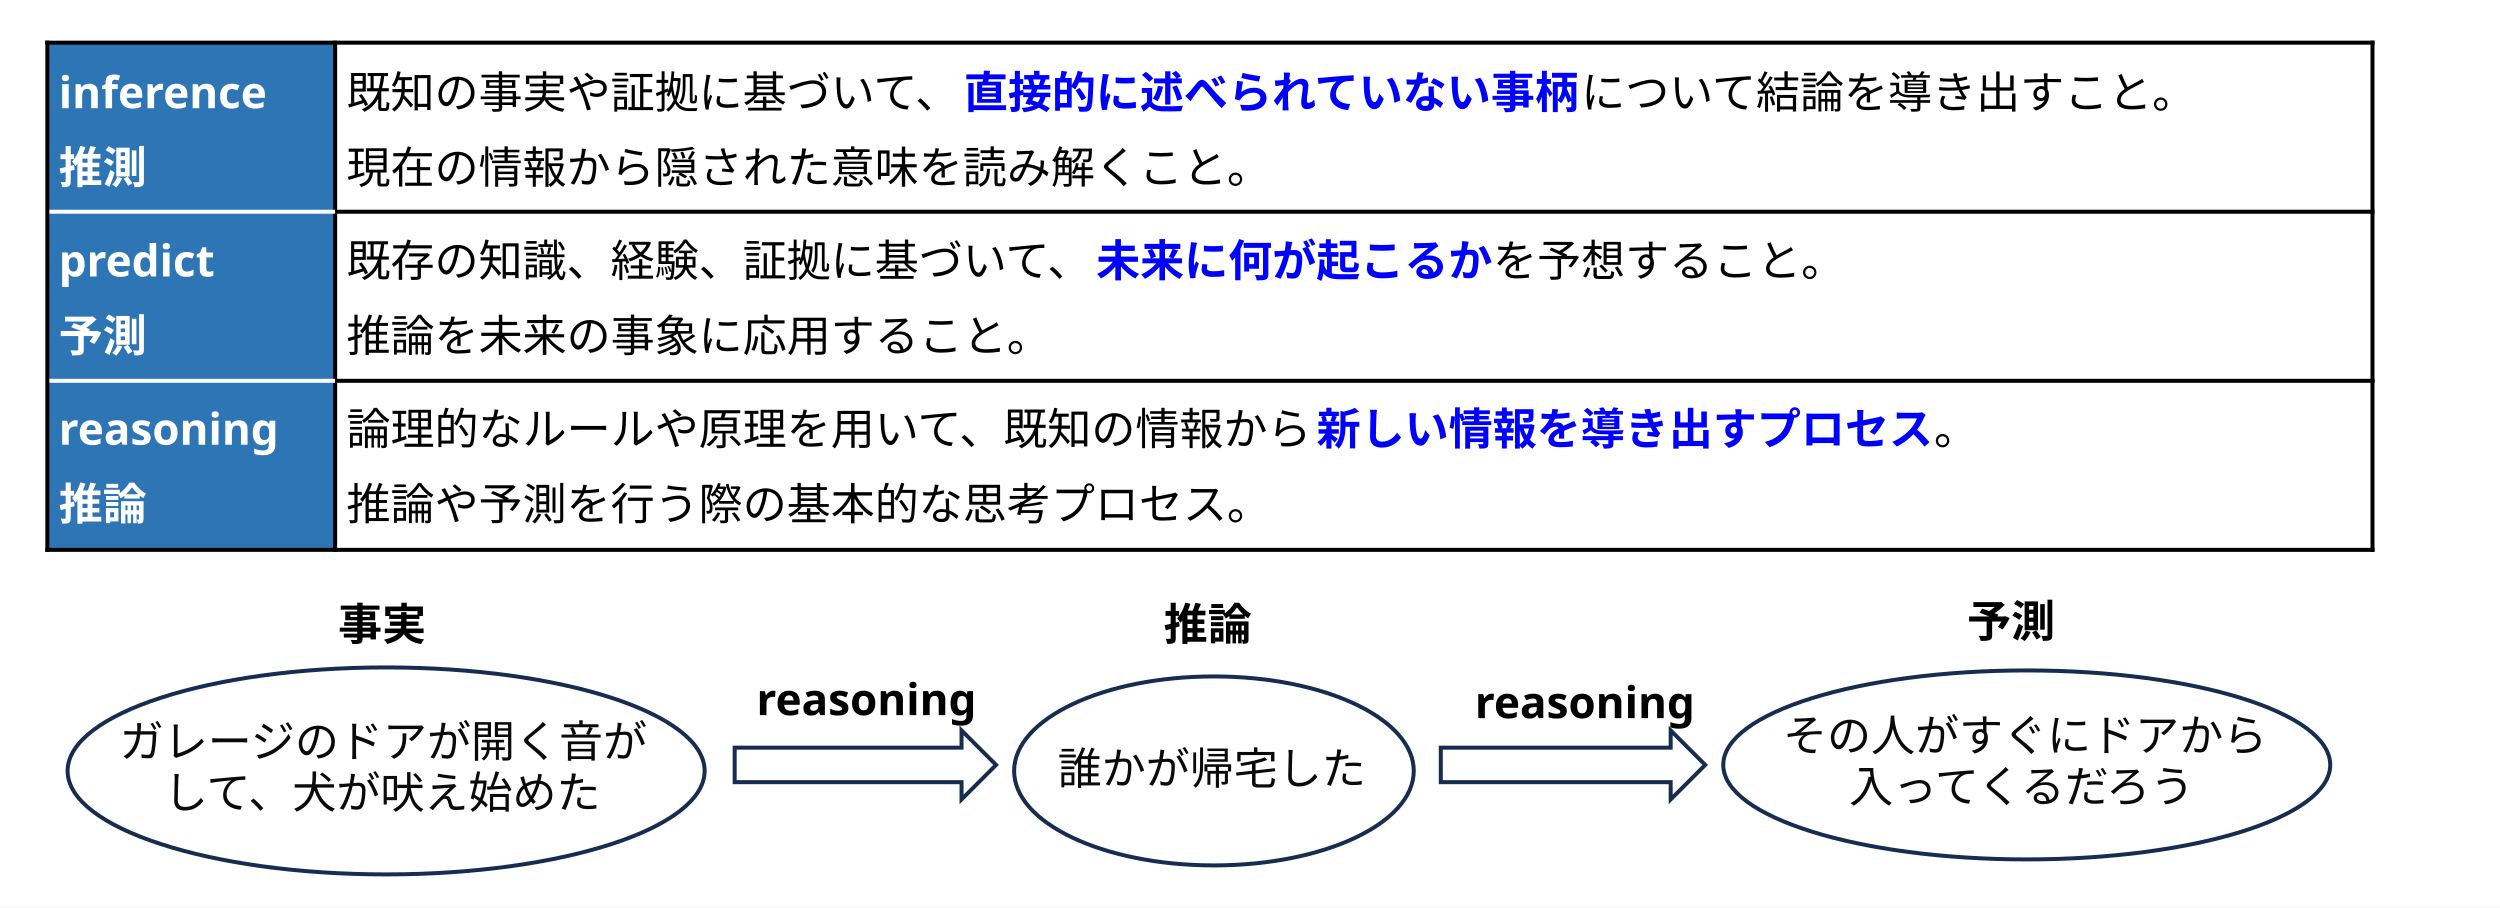
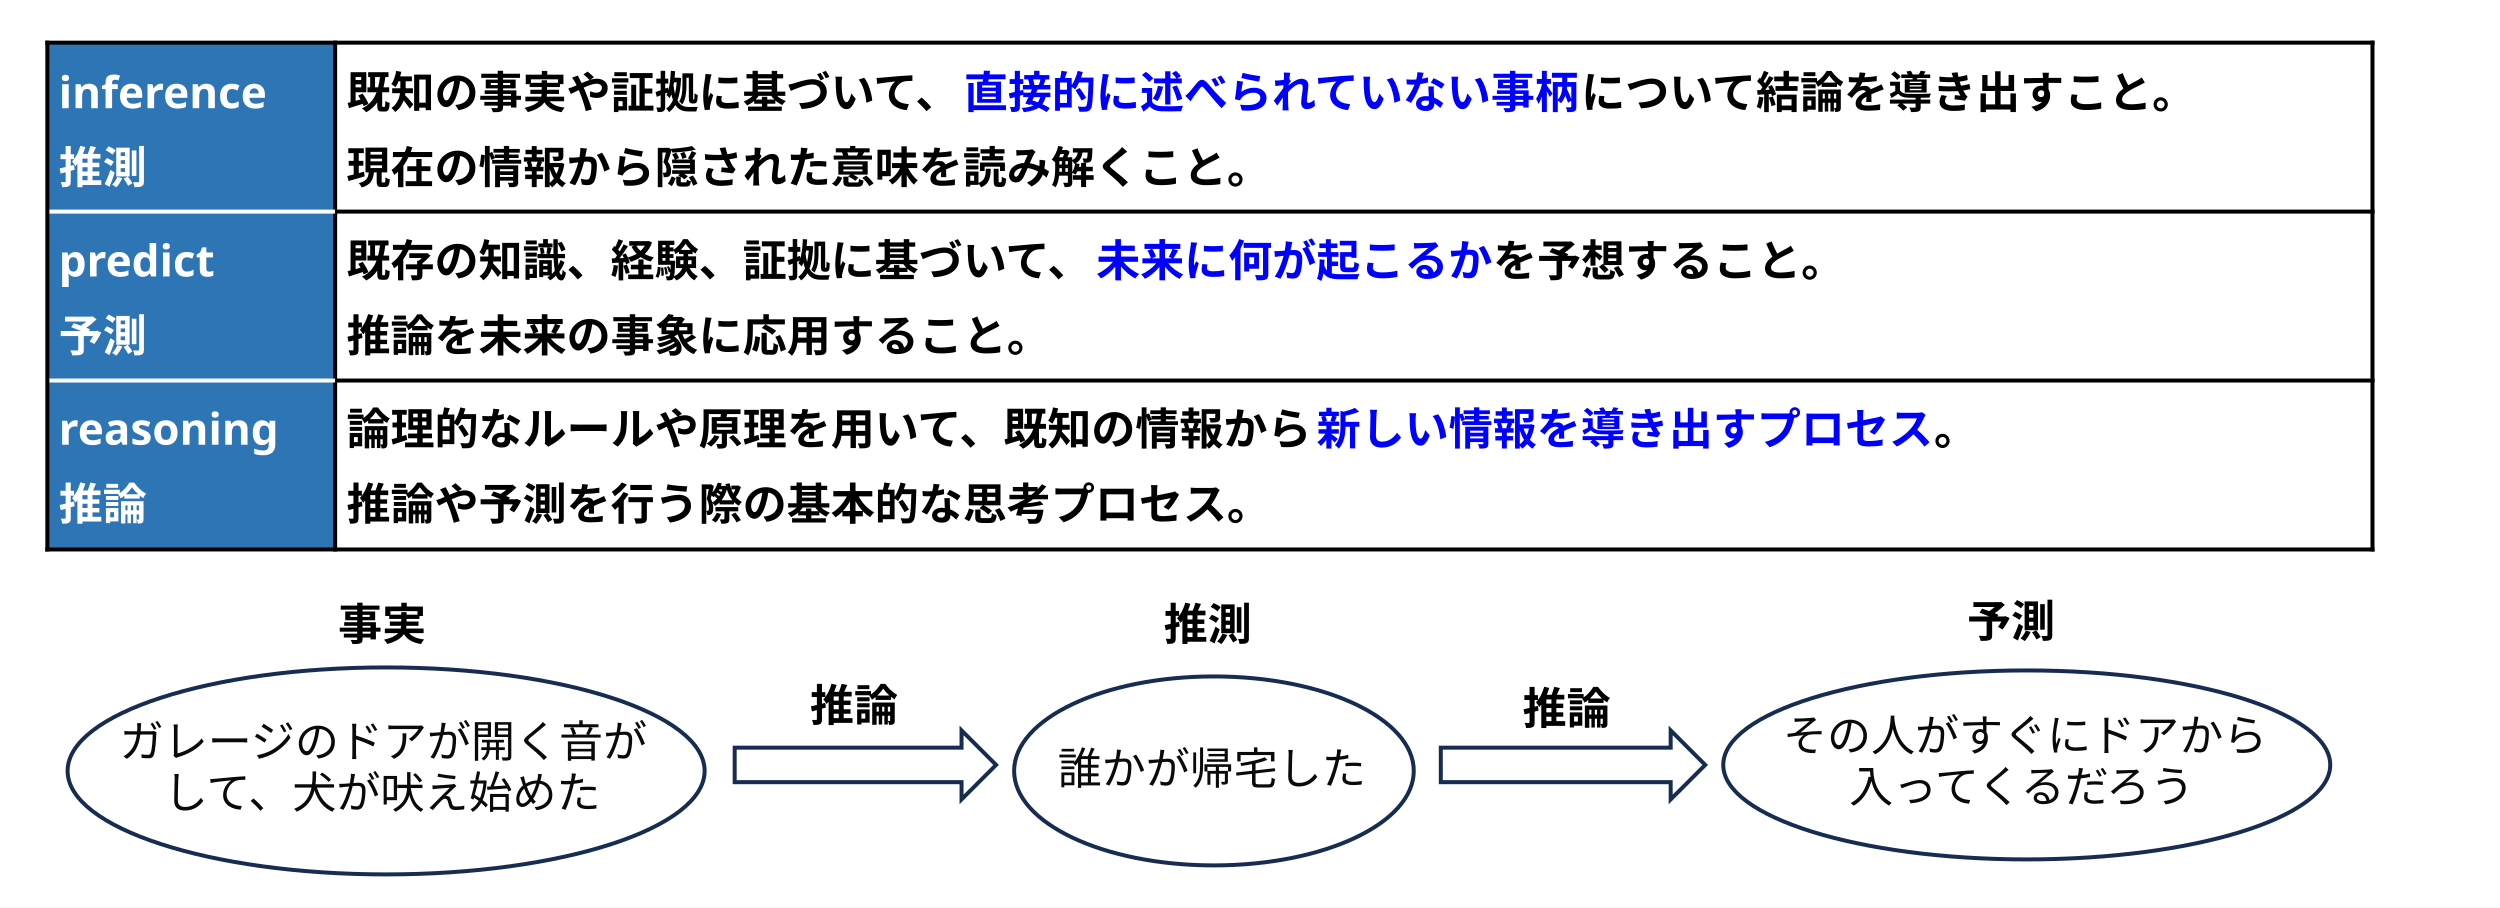
<svg xmlns="http://www.w3.org/2000/svg" width="832" height="302" overflow="hidden">
  <defs>
    <clipPath id="clip0">
      <rect x="0" y="0" width="832" height="302" />
    </clipPath>
  </defs>
  <g clip-path="url(#clip0)">
    <rect x="0" y="0" width="832" height="302.484" fill="#FFFFFF" />
-     <path d="M15.757 14.209 111.534 14.209 111.534 70.472 15.757 70.472Z" fill="#2E75B6" fill-rule="evenodd" />
-     <path d="M111.534 14.209 789.561 14.209 789.561 70.472 111.534 70.472Z" fill="#FFFFFF" fill-rule="evenodd" />
-     <path d="M15.757 70.472 111.534 70.472 111.534 126.736 15.757 126.736Z" fill="#2E75B6" fill-rule="evenodd" />
-     <path d="M111.534 70.472 789.561 70.472 789.561 126.736 111.534 126.736Z" fill="#FFFFFF" fill-rule="evenodd" />
-     <path d="M15.757 126.736 111.534 126.736 111.534 182.999 15.757 182.999Z" fill="#2E75B6" fill-rule="evenodd" />
-     <path d="M111.534 126.736 789.561 126.736 789.561 182.999 111.534 182.999Z" fill="#FFFFFF" fill-rule="evenodd" />
-     <path d="M111.534 13.543 111.534 183.665" stroke="#000000" stroke-width="1.334" stroke-linejoin="round" stroke-miterlimit="10" fill="none" fill-rule="evenodd" />
-     <path d="M15.089 70.472 111.534 70.472" stroke="#FFFFFF" stroke-width="1.334" stroke-linejoin="round" stroke-miterlimit="10" fill="none" fill-rule="evenodd" />
-     <path d="M111.534 70.472 790.228 70.472" stroke="#000000" stroke-width="1.334" stroke-linejoin="round" stroke-miterlimit="10" fill="none" fill-rule="evenodd" />
-     <path d="M15.089 126.736 111.534 126.736" stroke="#FFFFFF" stroke-width="1.334" stroke-linejoin="round" stroke-miterlimit="10" fill="none" fill-rule="evenodd" />
-     <path d="M111.534 126.736 790.228 126.736" stroke="#000000" stroke-width="1.334" stroke-linejoin="round" stroke-miterlimit="10" fill="none" fill-rule="evenodd" />
-     <path d="M15.757 13.543 15.757 183.665" stroke="#000000" stroke-width="1.334" stroke-linejoin="round" stroke-miterlimit="10" fill="none" fill-rule="evenodd" />
-     <path d="M789.561 13.543 789.561 183.665" stroke="#000000" stroke-width="1.334" stroke-linejoin="round" stroke-miterlimit="10" fill="none" fill-rule="evenodd" />
+     <path d="M15.757 14.209 111.534 14.209 111.534 70.426 15.757 70.426Z" fill="#2E75B6" fill-rule="evenodd" />
+     <path d="M111.534 14.209 789.561 14.209 789.561 70.426 111.534 70.426Z" fill="#FFFFFF" fill-rule="evenodd" />
+     <path d="M15.757 70.426 111.534 70.426 111.534 126.642 15.757 126.642Z" fill="#2E75B6" fill-rule="evenodd" />
+     <path d="M111.534 70.426 789.561 70.426 789.561 126.642 111.534 126.642Z" fill="#FFFFFF" fill-rule="evenodd" />
+     <path d="M15.757 126.642 111.534 126.642 111.534 182.859 15.757 182.859Z" fill="#2E75B6" fill-rule="evenodd" />
+     <path d="M111.534 126.642 789.561 126.642 789.561 182.859 111.534 182.859Z" fill="#FFFFFF" fill-rule="evenodd" />
+     <path d="M111.534 13.543 111.534 183.525" stroke="#000000" stroke-width="1.334" stroke-linejoin="round" stroke-miterlimit="10" fill="none" fill-rule="evenodd" />
+     <path d="M15.089 70.426 111.534 70.426" stroke="#FFFFFF" stroke-width="1.334" stroke-linejoin="round" stroke-miterlimit="10" fill="none" fill-rule="evenodd" />
+     <path d="M111.534 70.426 790.228 70.426" stroke="#000000" stroke-width="1.334" stroke-linejoin="round" stroke-miterlimit="10" fill="none" fill-rule="evenodd" />
+     <path d="M15.089 126.642 111.534 126.642" stroke="#FFFFFF" stroke-width="1.334" stroke-linejoin="round" stroke-miterlimit="10" fill="none" fill-rule="evenodd" />
+     <path d="M111.534 126.642 790.228 126.642" stroke="#000000" stroke-width="1.334" stroke-linejoin="round" stroke-miterlimit="10" fill="none" fill-rule="evenodd" />
+     <path d="M15.757 13.543 15.757 183.525" stroke="#000000" stroke-width="1.334" stroke-linejoin="round" stroke-miterlimit="10" fill="none" fill-rule="evenodd" />
+     <path d="M789.561 13.543 789.561 183.525" stroke="#000000" stroke-width="1.334" stroke-linejoin="round" stroke-miterlimit="10" fill="none" fill-rule="evenodd" />
    <path d="M15.089 14.209 790.228 14.209" stroke="#000000" stroke-width="1.334" stroke-linejoin="round" stroke-miterlimit="10" fill="none" fill-rule="evenodd" />
-     <path d="M15.089 182.999 790.228 182.999" stroke="#000000" stroke-width="1.334" stroke-linejoin="round" stroke-miterlimit="10" fill="none" fill-rule="evenodd" />
-     <text font-family="Yu Gothic,Yu Gothic_MSFontService,sans-serif" font-weight="400" font-size="14.65" transform="matrix(1 0 0 0.998297 115.315 36)">既知の事実や証拠に基づいて、</text>
+     <path d="M15.089 182.859 790.228 182.859" stroke="#000000" stroke-width="1.334" stroke-linejoin="round" stroke-miterlimit="10" fill="none" fill-rule="evenodd" />
+     <text font-family="Yu Gothic,Yu Gothic_MSFontService,sans-serif" font-weight="700" font-size="14.65" transform="matrix(1 0 0 0.998297 115.315 36)">既知の事実や証拠に基づいて、</text>
    <text fill="#0000FF" font-family="Yu Gothic,Yu Gothic_MSFontService,sans-serif" font-weight="700" font-size="14.65" transform="matrix(1 0 0 0.998297 320.772 36)">直接的に述べられていない事柄</text>
-     <text font-family="Yu Gothic,Yu Gothic_MSFontService,sans-serif" font-weight="400" font-size="14.65" transform="matrix(1 0 0 0.998297 526.229 36)">について結論を導き出すこと。</text>
-     <text font-family="Yu Gothic,Yu Gothic_MSFontService,sans-serif" font-weight="400" font-size="14.65" transform="matrix(1 0 0 0.998297 115.315 61)">現在の情報から隠された意味を読み解くこと。</text>
+     <text font-family="Yu Gothic,Yu Gothic_MSFontService,sans-serif" font-weight="700" font-size="14.65" transform="matrix(1 0 0 0.998297 526.229 36)">について結論を導き出すこと。</text>
+     <text font-family="Yu Gothic,Yu Gothic_MSFontService,sans-serif" font-weight="700" font-size="14.65" transform="matrix(1 0 0 0.998297 115.315 61)">現在の情報から隠された意味を読み解くこと。</text>
    <text fill="#FFFFFF" font-family="Yu Gothic,Yu Gothic_MSFontService,sans-serif" font-weight="700" font-size="14.65" transform="matrix(1 0 0 0.998297 19.5382 36)">inference</text>
    <text fill="#FFFFFF" font-family="Yu Gothic,Yu Gothic_MSFontService,sans-serif" font-weight="700" font-size="14.65" transform="matrix(1 0 0 0.998297 19.5382 61)">推測</text>
-     <text font-family="Yu Gothic,Yu Gothic_MSFontService,sans-serif" font-weight="400" font-size="14.65" transform="matrix(1 0 0 0.998297 115.315 92)">既存の知識、経験、証拠に基づいて、</text>
+     <text font-family="Yu Gothic,Yu Gothic_MSFontService,sans-serif" font-weight="700" font-size="14.65" transform="matrix(1 0 0 0.998297 115.315 92)">既存の知識、経験、証拠に基づいて、</text>
    <text fill="#0000FF" font-family="Yu Gothic,Yu Gothic_MSFontService,sans-serif" font-weight="700" font-size="14.65" transform="matrix(1 0 0 0.998297 364.799 92)">未来に何が起こるか</text>
-     <text font-family="Yu Gothic,Yu Gothic_MSFontService,sans-serif" font-weight="400" font-size="14.65" transform="matrix(1 0 0 0.998297 496.878 92)">を予想すること。</text>
-     <text font-family="Yu Gothic,Yu Gothic_MSFontService,sans-serif" font-weight="400" font-size="14.65" transform="matrix(1 0 0 0.998297 115.315 117)">推論を未来の事象に応用すること。</text>
+     <text font-family="Yu Gothic,Yu Gothic_MSFontService,sans-serif" font-weight="700" font-size="14.65" transform="matrix(1 0 0 0.998297 496.878 92)">を予想すること。</text>
+     <text font-family="Yu Gothic,Yu Gothic_MSFontService,sans-serif" font-weight="700" font-size="14.65" transform="matrix(1 0 0 0.998297 115.315 117)">推論を未来の事象に応用すること。</text>
    <text fill="#FFFFFF" font-family="Yu Gothic,Yu Gothic_MSFontService,sans-serif" font-weight="700" font-size="14.65" transform="matrix(1 0 0 0.998297 19.5382 92)">predict</text>
    <text fill="#FFFFFF" font-family="Yu Gothic,Yu Gothic_MSFontService,sans-serif" font-weight="700" font-size="14.65" transform="matrix(1 0 0 0.998297 19.5382 117)">予測</text>
-     <text font-family="Yu Gothic,Yu Gothic_MSFontService,sans-serif" font-weight="400" font-size="14.65" transform="matrix(1 0 0 0.998297 115.315 148)">論理的なルールや原理を用いて、既知の情報から</text>
+     <text font-family="Yu Gothic,Yu Gothic_MSFontService,sans-serif" font-weight="700" font-size="14.65" transform="matrix(1 0 0 0.998297 115.315 148)">論理的なルールや原理を用いて、既知の情報から</text>
    <text fill="#0000FF" font-family="Yu Gothic,Yu Gothic_MSFontService,sans-serif" font-weight="700" font-size="14.65" transform="matrix(1 0 0 0.998297 438.176 148)">新しい情報を導き出すプロセス</text>
-     <text font-family="Yu Gothic,Yu Gothic_MSFontService,sans-serif" font-weight="400" font-size="14.65" transform="matrix(1 0 0 0.998297 643.633 148)">。</text>
-     <text font-family="Yu Gothic,Yu Gothic_MSFontService,sans-serif" font-weight="400" font-size="14.65" transform="matrix(1 0 0 0.998297 115.315 173)">推論や予測を行う際の基本的な思考プロセス。</text>
+     <text font-family="Yu Gothic,Yu Gothic_MSFontService,sans-serif" font-weight="700" font-size="14.65" transform="matrix(1 0 0 0.998297 643.633 148)">。</text>
+     <text font-family="Yu Gothic,Yu Gothic_MSFontService,sans-serif" font-weight="700" font-size="14.65" transform="matrix(1 0 0 0.998297 115.315 173)">推論や予測を行う際の基本的な思考プロセス。</text>
    <text fill="#FFFFFF" font-family="Yu Gothic,Yu Gothic_MSFontService,sans-serif" font-weight="700" font-size="14.65" transform="matrix(1 0 0 0.998297 19.5382 148)">reasoning</text>
    <text fill="#FFFFFF" font-family="Yu Gothic,Yu Gothic_MSFontService,sans-serif" font-weight="700" font-size="14.65" transform="matrix(1 0 0 0.998297 19.5382 173)">推論</text>
    <path d="M22.5 256.562C22.5 237.541 69.958 222.121 128.5 222.121 187.042 222.121 234.5 237.541 234.5 256.562 234.5 275.584 187.042 291.004 128.5 291.004 69.958 291.004 22.5 275.584 22.5 256.562Z" stroke="#172C51" stroke-width="1.334" stroke-miterlimit="8" fill="none" fill-rule="evenodd" />
    <text fill="#0A0A0A" font-family="Yu Gothic,Yu Gothic_MSFontService,sans-serif" font-weight="400" font-size="14.65" transform="matrix(1 0 0 0.998297 39.8314 252)">ガレージのドアが開く音が</text>
    <text fill="#0A0A0A" font-family="Yu Gothic,Yu Gothic_MSFontService,sans-serif" font-weight="400" font-size="14.65" transform="matrix(1 0 0 0.998297 54.5069 269)">して、犬が吠え始めた</text>
    <path d="M337.5 256.562C337.5 239.195 367.273 225.116 404 225.116 440.727 225.116 470.5 239.195 470.5 256.562 470.5 273.93 440.727 288.009 404 288.009 367.273 288.009 337.5 273.93 337.5 256.562Z" stroke="#172C51" stroke-width="1.334" stroke-miterlimit="8" fill="none" fill-rule="evenodd" />
    <text fill="#0A0A0A" font-family="Yu Gothic,Yu Gothic_MSFontService,sans-serif" font-weight="400" font-size="14.65" transform="matrix(1 0 0 0.998297 351.996 261)">誰かが帰宅した</text>
    <path d="M573.5 254.566C573.5 237.198 618.719 223.119 674.5 223.119 730.281 223.119 775.5 237.198 775.5 254.566 775.5 271.933 730.281 286.012 674.5 286.012 618.719 286.012 573.5 271.933 573.5 254.566Z" stroke="#172C51" stroke-width="1.334" stroke-miterlimit="8" fill="none" fill-rule="evenodd" />
    <text fill="#0A0A0A" font-family="Yu Gothic,Yu Gothic_MSFontService,sans-serif" font-weight="400" font-size="14.65" transform="matrix(1 0 0 0.998297 593.374 250)">その人がすぐにドアから</text>
    <text fill="#0A0A0A" font-family="Yu Gothic,Yu Gothic_MSFontService,sans-serif" font-weight="400" font-size="14.65" transform="matrix(1 0 0 0.998297 615.38 267)">入ってくるだろう</text>
-     <text font-family="Calibri,Calibri_MSFontService,sans-serif" font-weight="700" font-size="14.65" transform="matrix(1 0 0 0.998297 251.75 238)">reasoning</text>
-     <text font-family="Calibri,Calibri_MSFontService,sans-serif" font-weight="700" font-size="14.65" transform="matrix(1 0 0 0.998297 490.834 239)">reasoning</text>
+     <text font-family="Yu Gothic,Yu Gothic_MSFontService,sans-serif" font-weight="700" font-size="14.65" transform="matrix(1 0 0 0.998297 269.547 240)">推論</text>
    <text font-family="Yu Gothic,Yu Gothic_MSFontService,sans-serif" font-weight="700" font-size="14.65" transform="matrix(1 0 0 0.998297 112.509 213)">事実</text>
-     <text font-family="Yu Gothic,Yu Gothic_MSFontService,sans-serif" font-weight="700" font-size="14.65" transform="matrix(1 0 0 0.998297 387.283 213)">推論</text>
+     <text font-family="Yu Gothic,Yu Gothic_MSFontService,sans-serif" font-weight="700" font-size="14.65" transform="matrix(1 0 0 0.998297 387.283 213)">推測</text>
    <text font-family="Yu Gothic,Yu Gothic_MSFontService,sans-serif" font-weight="700" font-size="14.65" transform="matrix(1 0 0 0.998297 654.644 212)">予測</text>
    <path d="M244.5 248.826 320 248.826 320 243.085 331.5 254.566 320 266.046 320 260.306 244.5 260.306Z" stroke="#172C51" stroke-width="1.334" stroke-miterlimit="8" fill="none" fill-rule="evenodd" />
    <path d="M479.5 248.826 556 248.826 556 243.085 567.5 254.566 556 266.046 556 260.306 479.5 260.306Z" stroke="#172C51" stroke-width="1.334" stroke-miterlimit="8" fill="none" fill-rule="evenodd" />
+     <text font-family="Yu Gothic,Yu Gothic_MSFontService,sans-serif" font-weight="700" font-size="14.65" transform="matrix(1 0 0 0.998297 506.72 241)">推論</text>
  </g>
</svg>
